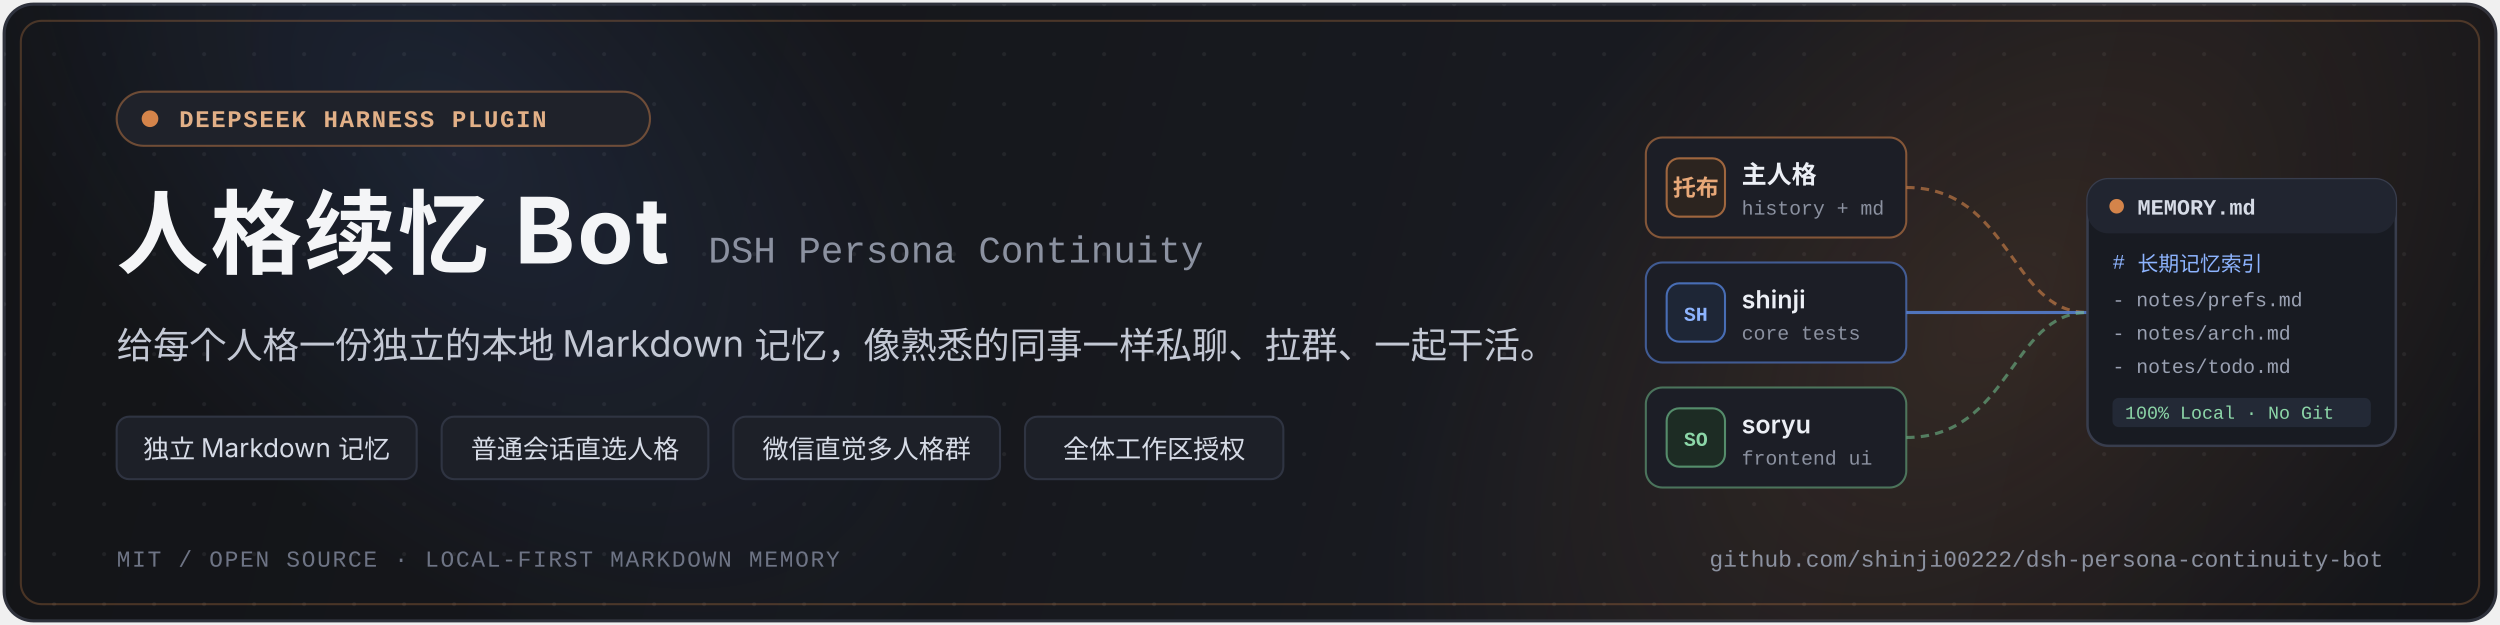
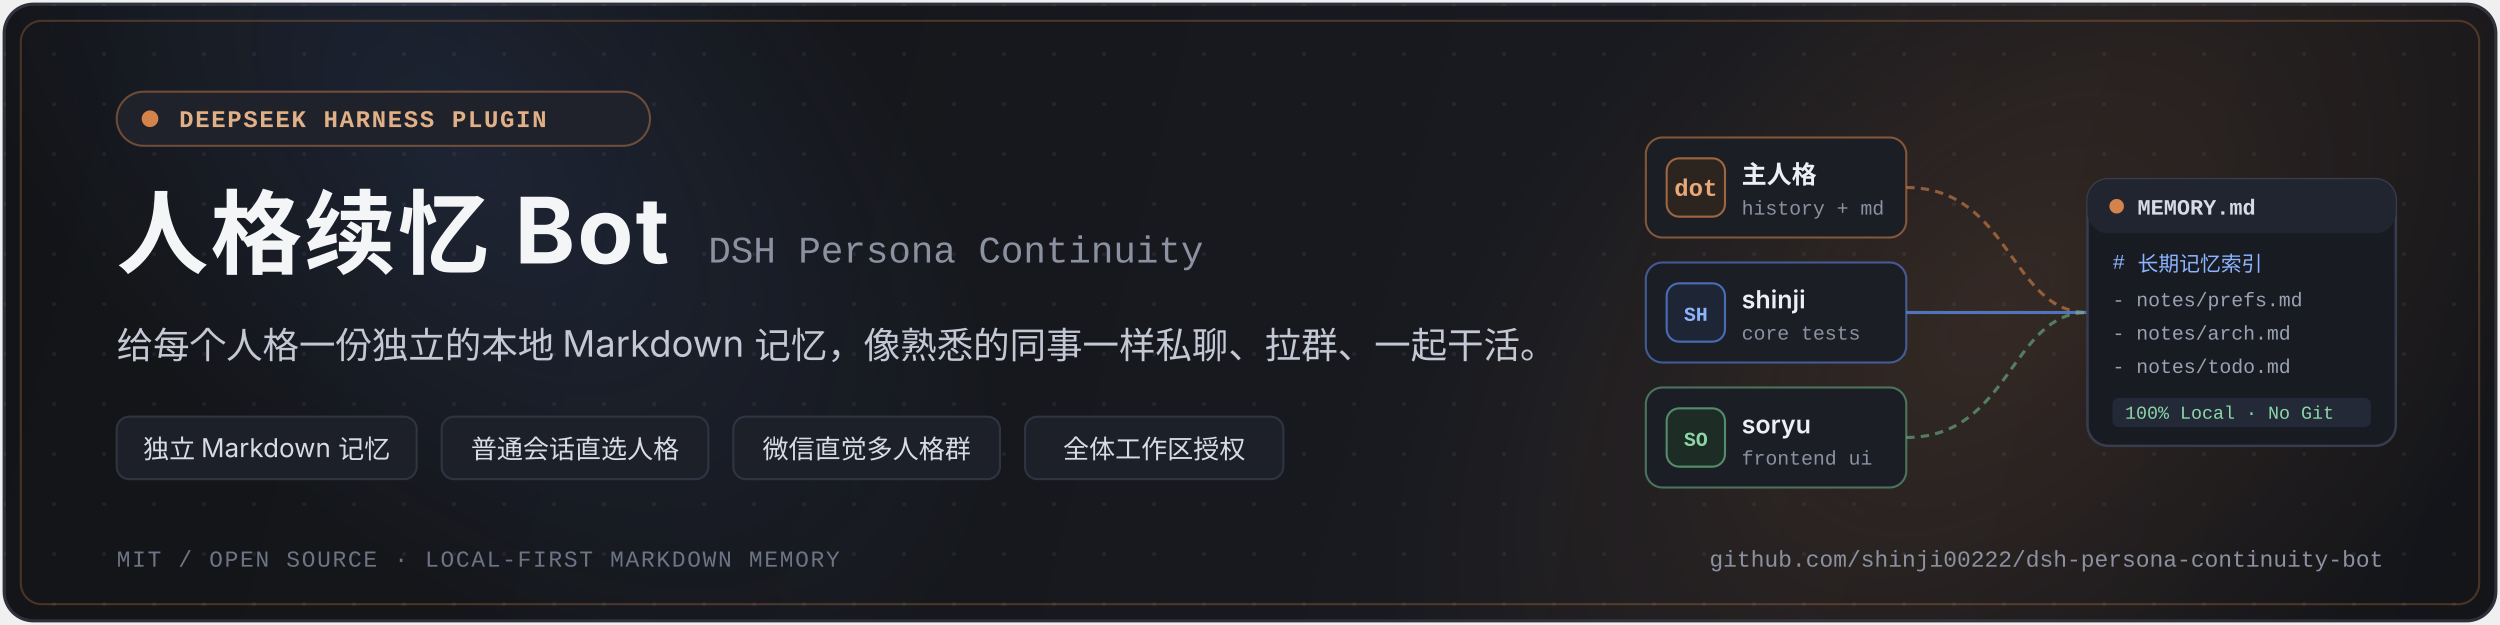
<svg xmlns="http://www.w3.org/2000/svg" width="1200" height="300" viewBox="0 0 1200 300" fill="none">
  <defs>
    <linearGradient id="bg" x1="0" y1="0" x2="1200" y2="300" gradientUnits="userSpaceOnUse">
      <stop offset="0%" stop-color="#131417" />
      <stop offset="60%" stop-color="#181a20" />
      <stop offset="100%" stop-color="#141519" />
    </linearGradient>
    <radialGradient id="glowA" cx="0" cy="0" r="1" gradientUnits="userSpaceOnUse" gradientTransform="translate(960 150) rotate(135) scale(360 220)">
      <stop offset="0%" stop-color="#d4844a" stop-opacity="0.16" />
      <stop offset="100%" stop-color="#d4844a" stop-opacity="0" />
    </radialGradient>
    <radialGradient id="glowB" cx="0" cy="0" r="1" gradientUnits="userSpaceOnUse" gradientTransform="translate(220 70) rotate(45) scale(320 180)">
      <stop offset="0%" stop-color="#5b8def" stop-opacity="0.12" />
      <stop offset="100%" stop-color="#5b8def" stop-opacity="0" />
    </radialGradient>
    <pattern id="dots" x="0" y="0" width="24" height="24" patternUnits="userSpaceOnUse">
      <circle cx="2" cy="2" r="1" fill="#ffffff" fill-opacity="0.055" />
    </pattern>
  </defs>
  <rect x="2" y="2" width="1196" height="296" rx="14" fill="url(#bg)" stroke="#2e313b" stroke-width="1.5" />
  <rect x="2" y="2" width="1196" height="296" rx="14" fill="url(#dots)" />
  <rect x="2" y="2" width="1196" height="296" rx="14" fill="url(#glowA)" />
  <rect x="2" y="2" width="1196" height="296" rx="14" fill="url(#glowB)" />
  <rect x="10" y="10" width="1180" height="280" rx="10" stroke="#d4844a" stroke-opacity="0.28" stroke-width="1" />
  <rect x="56" y="44" width="256" height="26" rx="13" fill="#1f222a" stroke="#d4844a" stroke-opacity="0.45" stroke-width="1" />
  <circle cx="72" cy="57" r="4" fill="#d4844a" />
  <text x="86" y="61" fill="#e2b087" font-family="ui-monospace, SFMono-Regular, Consolas, 'Liberation Mono', monospace" font-size="11.5" font-weight="600" letter-spacing="0.8">DEEPSEEK HARNESS PLUGIN</text>
  <text x="56" y="128" fill="#f4f5f7" font-family="-apple-system, BlinkMacSystemFont, 'Segoe UI', 'Microsoft YaHei', 'PingFang SC', sans-serif" font-size="44" font-weight="700" letter-spacing="1">人格续忆 Bot</text>
  <text x="340" y="126" fill="#8b91a0" font-family="ui-monospace, SFMono-Regular, Consolas, 'Liberation Mono', monospace" font-size="18" font-weight="500">DSH Persona Continuity</text>
  <text x="56" y="172" fill="#c3c8d4" font-family="-apple-system, BlinkMacSystemFont, 'Segoe UI', 'Microsoft YaHei', 'PingFang SC', sans-serif" font-size="17.5">给每个人格一份独立的本地 Markdown 记忆，像熟悉的同事一样私聊、拉群、一起干活。</text>
  <g transform="translate(56, 200)">
    <rect x="0" y="0" width="144" height="30" rx="6" fill="#1d2028" stroke="#2f3442" />
    <text x="72" y="20" text-anchor="middle" fill="#d6dbe6" font-family="-apple-system, BlinkMacSystemFont, 'Segoe UI', 'Microsoft YaHei', 'PingFang SC', sans-serif" font-size="12.5">独立 Markdown 记忆</text>
    <rect x="156" y="0" width="128" height="30" rx="6" fill="#1d2028" stroke="#2f3442" />
    <text x="220" y="20" text-anchor="middle" fill="#d6dbe6" font-family="-apple-system, BlinkMacSystemFont, 'Segoe UI', 'Microsoft YaHei', 'PingFang SC', sans-serif" font-size="12.5">普通会话直选人格</text>
    <rect x="296" y="0" width="128" height="30" rx="6" fill="#1d2028" stroke="#2f3442" />
    <text x="360" y="20" text-anchor="middle" fill="#d6dbe6" font-family="-apple-system, BlinkMacSystemFont, 'Segoe UI', 'Microsoft YaHei', 'PingFang SC', sans-serif" font-size="12.5">微信直觉多人格群</text>
    <rect x="436" y="0" width="124" height="30" rx="6" fill="#1d2028" stroke="#2f3442" />
    <text x="498" y="20" text-anchor="middle" fill="#d6dbe6" font-family="-apple-system, BlinkMacSystemFont, 'Segoe UI', 'Microsoft YaHei', 'PingFang SC', sans-serif" font-size="12.5">全体工作区授权</text>
  </g>
  <g transform="translate(790, 44)">
    <path d="M125 46 C 175 46, 175 106, 212 106" stroke="#d4844a" stroke-opacity="0.6" stroke-width="1.5" stroke-dasharray="4 3" />
    <path d="M125 106 L 212 106" stroke="#5b8def" stroke-opacity="0.75" stroke-width="1.5" />
    <path d="M125 166 C 175 166, 175 106, 212 106" stroke="#6db889" stroke-opacity="0.6" stroke-width="1.5" stroke-dasharray="4 3" />
    <rect x="0" y="22" width="125" height="48" rx="8" fill="#1c1e26" stroke="#d4844a" stroke-opacity="0.55" />
    <rect x="10" y="32" width="28" height="28" rx="6" fill="#2c241f" stroke="#d4844a" stroke-opacity="0.7" />
-     <text x="24" y="50" text-anchor="middle" fill="#e8a878" font-family="-apple-system, BlinkMacSystemFont, 'Segoe UI', 'Microsoft YaHei', 'PingFang SC', sans-serif" font-size="11" font-weight="700">托布</text>
+     <text x="24" y="50" text-anchor="middle" fill="#e8a878" font-family="ui-monospace, SFMono-Regular, Consolas, 'Liberation Mono', monospace" font-size="11.5" font-weight="700">dot</text>
    <text x="46" y="44" fill="#eceff5" font-family="-apple-system, BlinkMacSystemFont, 'Segoe UI', 'Microsoft YaHei', 'PingFang SC', sans-serif" font-size="12" font-weight="600">主人格</text>
    <text x="46" y="59" fill="#8b91a0" font-family="ui-monospace, SFMono-Regular, Consolas, 'Liberation Mono', monospace" font-size="9.5">history + md</text>
    <rect x="0" y="82" width="125" height="48" rx="8" fill="#1c1e26" stroke="#5b8def" stroke-opacity="0.55" />
    <rect x="10" y="92" width="28" height="28" rx="6" fill="#1e2636" stroke="#5b8def" stroke-opacity="0.7" />
    <text x="24" y="110" text-anchor="middle" fill="#8db4ff" font-family="ui-monospace, SFMono-Regular, Consolas, 'Liberation Mono', monospace" font-size="9.5" font-weight="700">SH</text>
    <text x="46" y="104" fill="#eceff5" font-family="-apple-system, BlinkMacSystemFont, 'Segoe UI', 'Microsoft YaHei', 'PingFang SC', sans-serif" font-size="12" font-weight="600">shinji</text>
    <text x="46" y="119" fill="#8b91a0" font-family="ui-monospace, SFMono-Regular, Consolas, 'Liberation Mono', monospace" font-size="9.5">core tests</text>
    <rect x="0" y="142" width="125" height="48" rx="8" fill="#1c1e26" stroke="#6db889" stroke-opacity="0.55" />
    <rect x="10" y="152" width="28" height="28" rx="6" fill="#1d2c24" stroke="#6db889" stroke-opacity="0.7" />
    <text x="24" y="170" text-anchor="middle" fill="#8cd6a8" font-family="ui-monospace, SFMono-Regular, Consolas, 'Liberation Mono', monospace" font-size="9.5" font-weight="700">SO</text>
    <text x="46" y="164" fill="#eceff5" font-family="-apple-system, BlinkMacSystemFont, 'Segoe UI', 'Microsoft YaHei', 'PingFang SC', sans-serif" font-size="12" font-weight="600">soryu</text>
    <text x="46" y="179" fill="#8b91a0" font-family="ui-monospace, SFMono-Regular, Consolas, 'Liberation Mono', monospace" font-size="9.5">frontend ui</text>
    <rect x="212" y="42" width="148" height="128" rx="10" fill="#181b22" stroke="#383d4d" stroke-width="1.2" />
    <rect x="212" y="42" width="148" height="26" rx="10" fill="#212530" />
    <circle cx="226" cy="55" r="3.5" fill="#d4844a" />
    <text x="236" y="59" fill="#d6dbe6" font-family="ui-monospace, SFMono-Regular, Consolas, 'Liberation Mono', monospace" font-size="10.5" font-weight="600">MEMORY.md</text>
    <text x="224" y="85" fill="#8db4ff" font-family="ui-monospace, SFMono-Regular, Consolas, 'Liberation Mono', monospace" font-size="10"># 长期记忆索引</text>
    <text x="224" y="103" fill="#9aa1b2" font-family="ui-monospace, SFMono-Regular, Consolas, 'Liberation Mono', monospace" font-size="9.5">- notes/prefs.md</text>
    <text x="224" y="119" fill="#9aa1b2" font-family="ui-monospace, SFMono-Regular, Consolas, 'Liberation Mono', monospace" font-size="9.5">- notes/arch.md</text>
    <text x="224" y="135" fill="#9aa1b2" font-family="ui-monospace, SFMono-Regular, Consolas, 'Liberation Mono', monospace" font-size="9.5">- notes/todo.md</text>
    <rect x="224" y="147" width="124" height="14" rx="3" fill="#232936" />
    <text x="230" y="157" fill="#8cd6a8" font-family="ui-monospace, SFMono-Regular, Consolas, 'Liberation Mono', monospace" font-size="8.8">100% Local · No Git</text>
  </g>
  <text x="56" y="272" fill="#6e7485" font-family="ui-monospace, SFMono-Regular, Consolas, 'Liberation Mono', monospace" font-size="11" letter-spacing="0.8">MIT / OPEN SOURCE · LOCAL-FIRST MARKDOWN MEMORY</text>
  <text x="1144" y="272" text-anchor="end" fill="#8b91a0" font-family="ui-monospace, SFMono-Regular, Consolas, 'Liberation Mono', monospace" font-size="11">github.com/shinji00222/dsh-persona-continuity-bot</text>
</svg>
